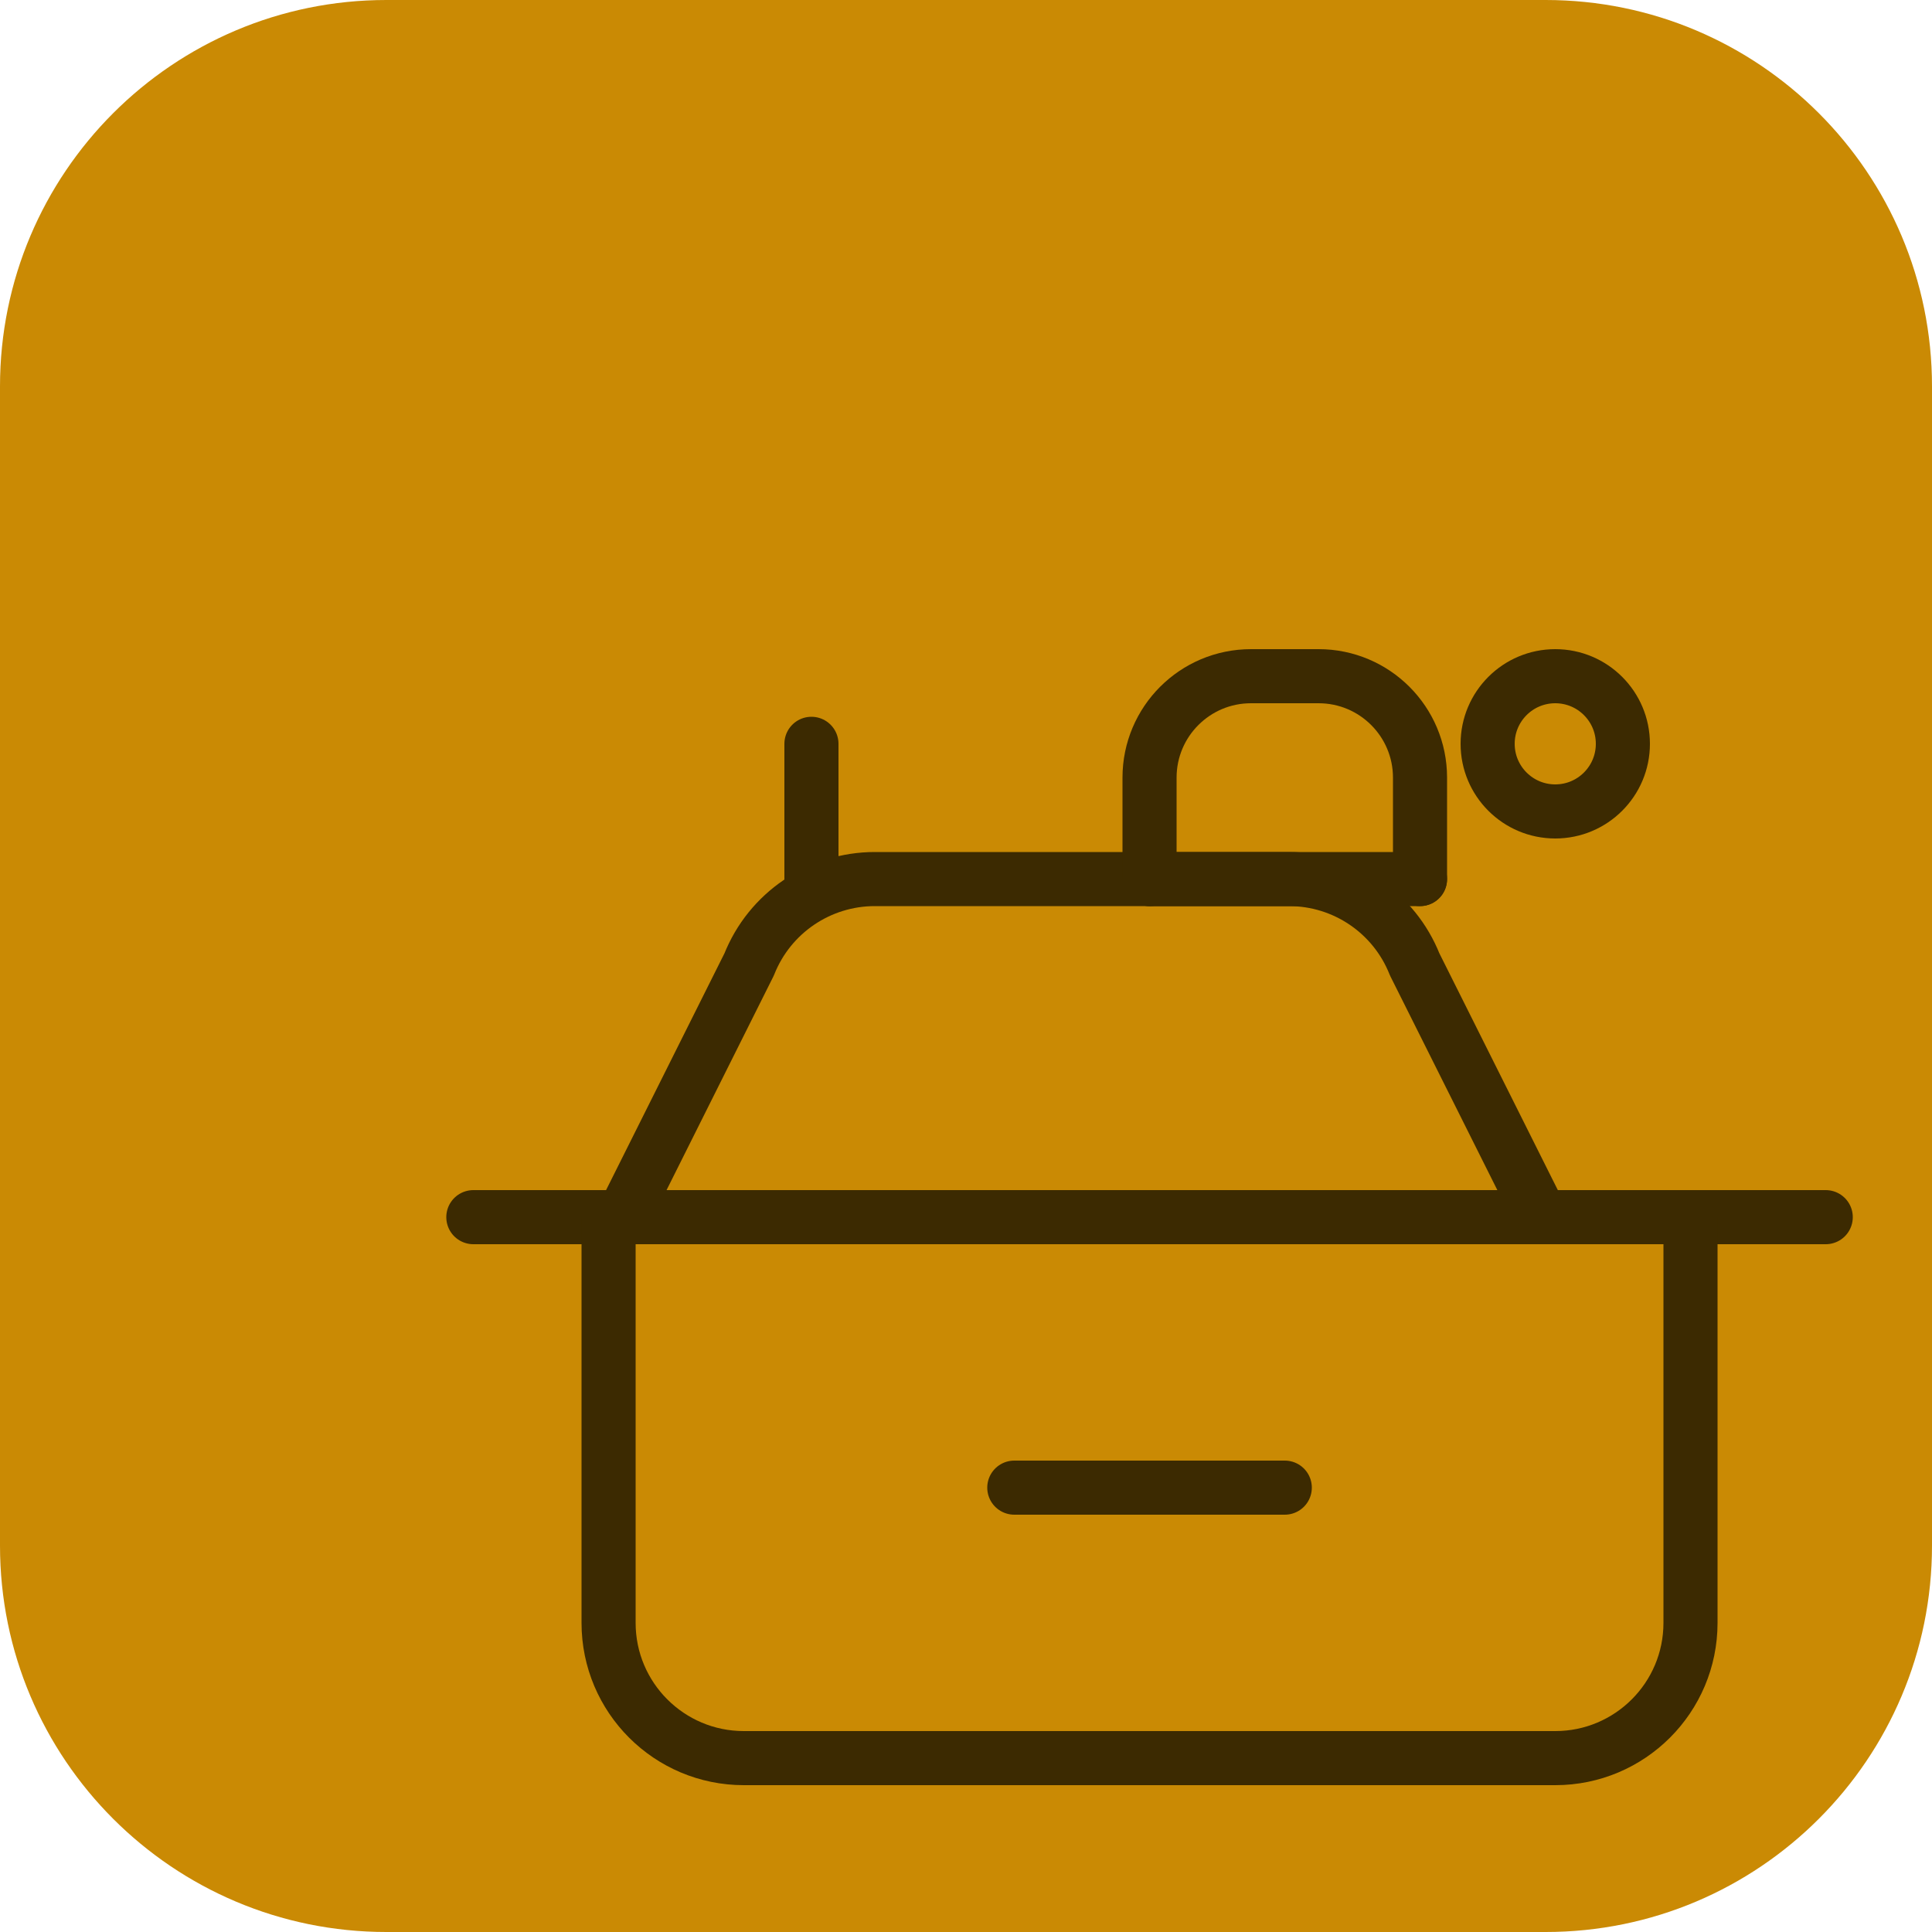
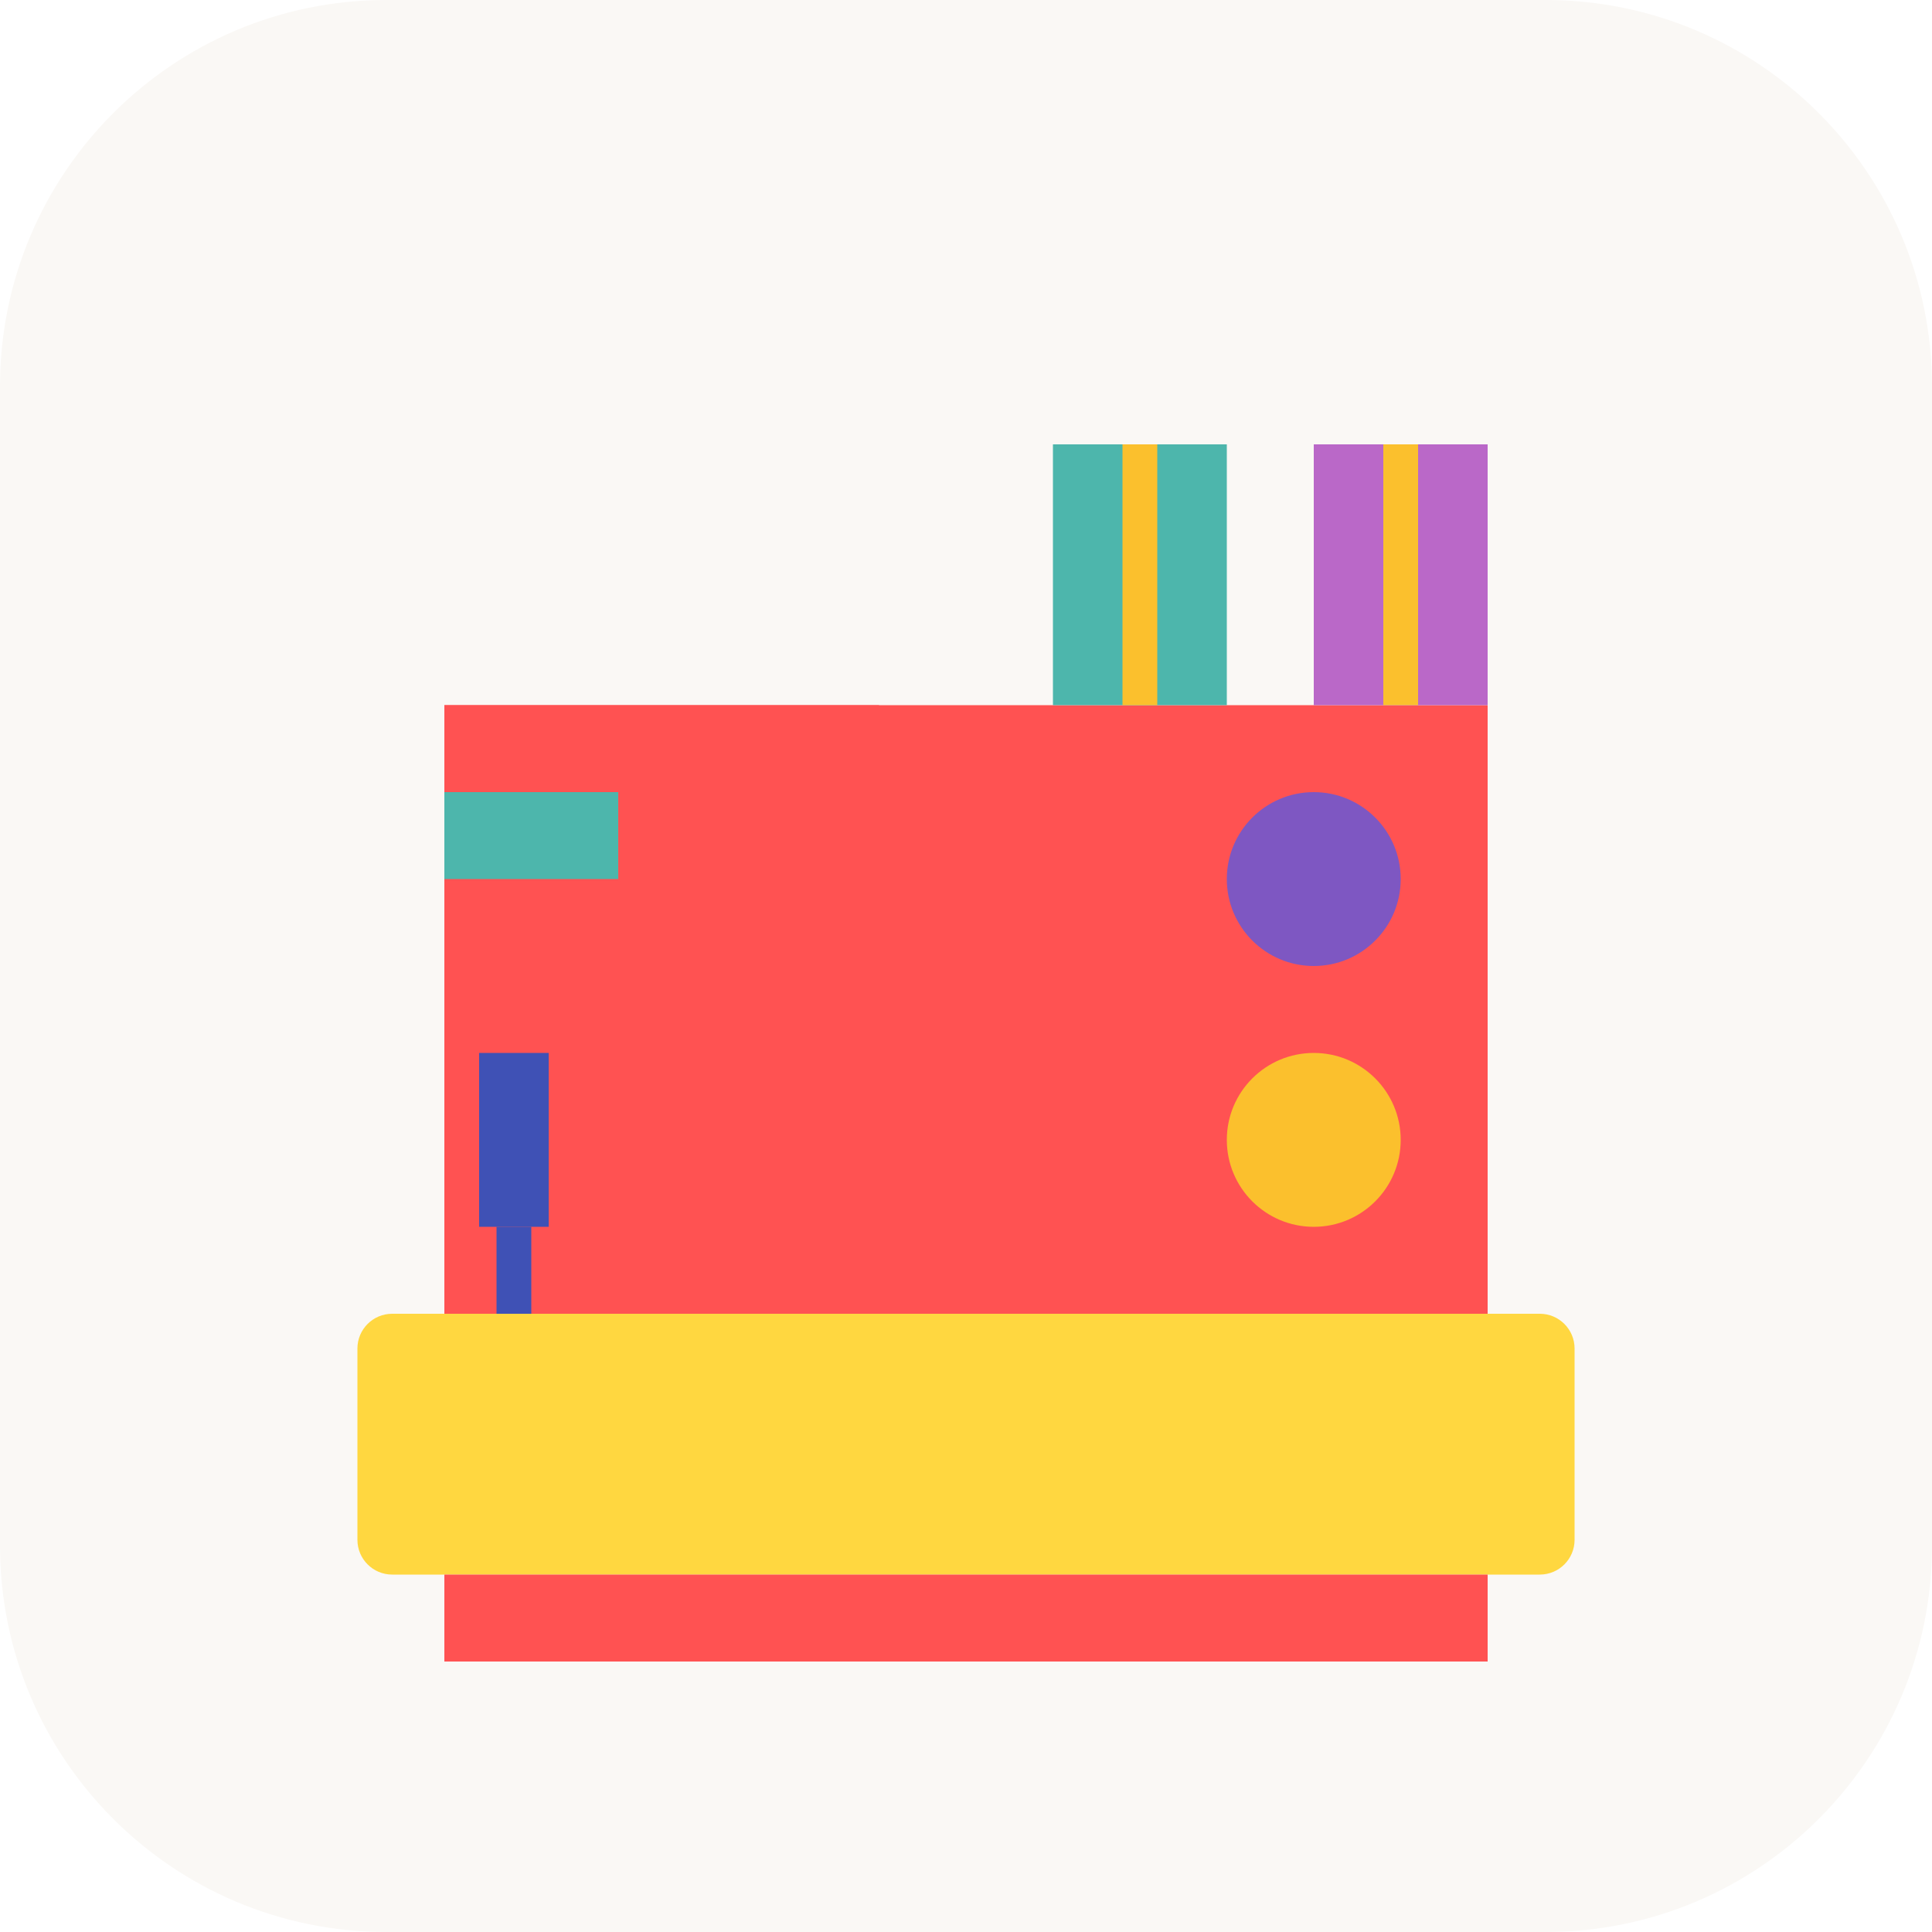
<svg xmlns="http://www.w3.org/2000/svg" width="512" height="512" viewBox="0 0 100 100">
-   <rect width="100" height="100" rx="20" fill="#ca8a04" />
-   <g transform="scale(3.5) translate(5, 5)" stroke="#3c2a01" stroke-width="0.8" fill="none" stroke-linecap="round" stroke-linejoin="round">
-     <path d="M22 13h-4.209l-1.87-3.738A2 2 0 0 0 14.06 8H7.94a2 2 0 0 0-1.861 1.262L4.21 13H2" />
-     <path d="M4 13h16v6a2 2 0 0 1-2 2H6a2 2 0 0 1-2-2v-6z" />
-     <path d="M10 17h4" />
-     <path d="M12 8V6.5A1.5 1.5 0 0 1 13.5 5h1A1.5 1.5 0 0 1 16 6.5V8" />
-     <path d="M12 8h4" />
-     <path d="M7 8V6" />
-     <circle cx="18" cy="6" r="1" />
+   <rect width="100" height="100" rx="20" fill="#FAF8F5" />
+   <g transform="translate(5, 5) scale(0.9)">
+     <path d="M20 35h60v40H20V35z" fill="#FF5252" />
+     <path d="M20 35v20h25V35H20z" fill="#FF5252" />
+     <rect x="15" y="70" width="70" height="15" rx="2" fill="#FFD740" />
+     <rect x="20" y="85" width="60" height="5" fill="#FF5252" />
+     <rect x="22" y="55" width="4" height="10" fill="#3F51B5" />
+     <rect x="23" y="65" width="2" height="5" fill="#3F51B5" />
+     <rect x="55" y="20" width="10" height="15" fill="#4DB6AC" />
+     <rect x="70" y="20" width="10" height="15" fill="#BA68C8" />
+     <path d="M60 20v15M75 20v15" stroke="#FBC02D" stroke-width="2" />
+     <circle cx="70" cy="45" r="5" fill="#7E57C2" />
+     <circle cx="70" cy="60" r="5" fill="#FBC02D" />
+     <rect x="20" y="40" width="10" height="5" fill="#4DB6AC" />
  </g>
</svg>
